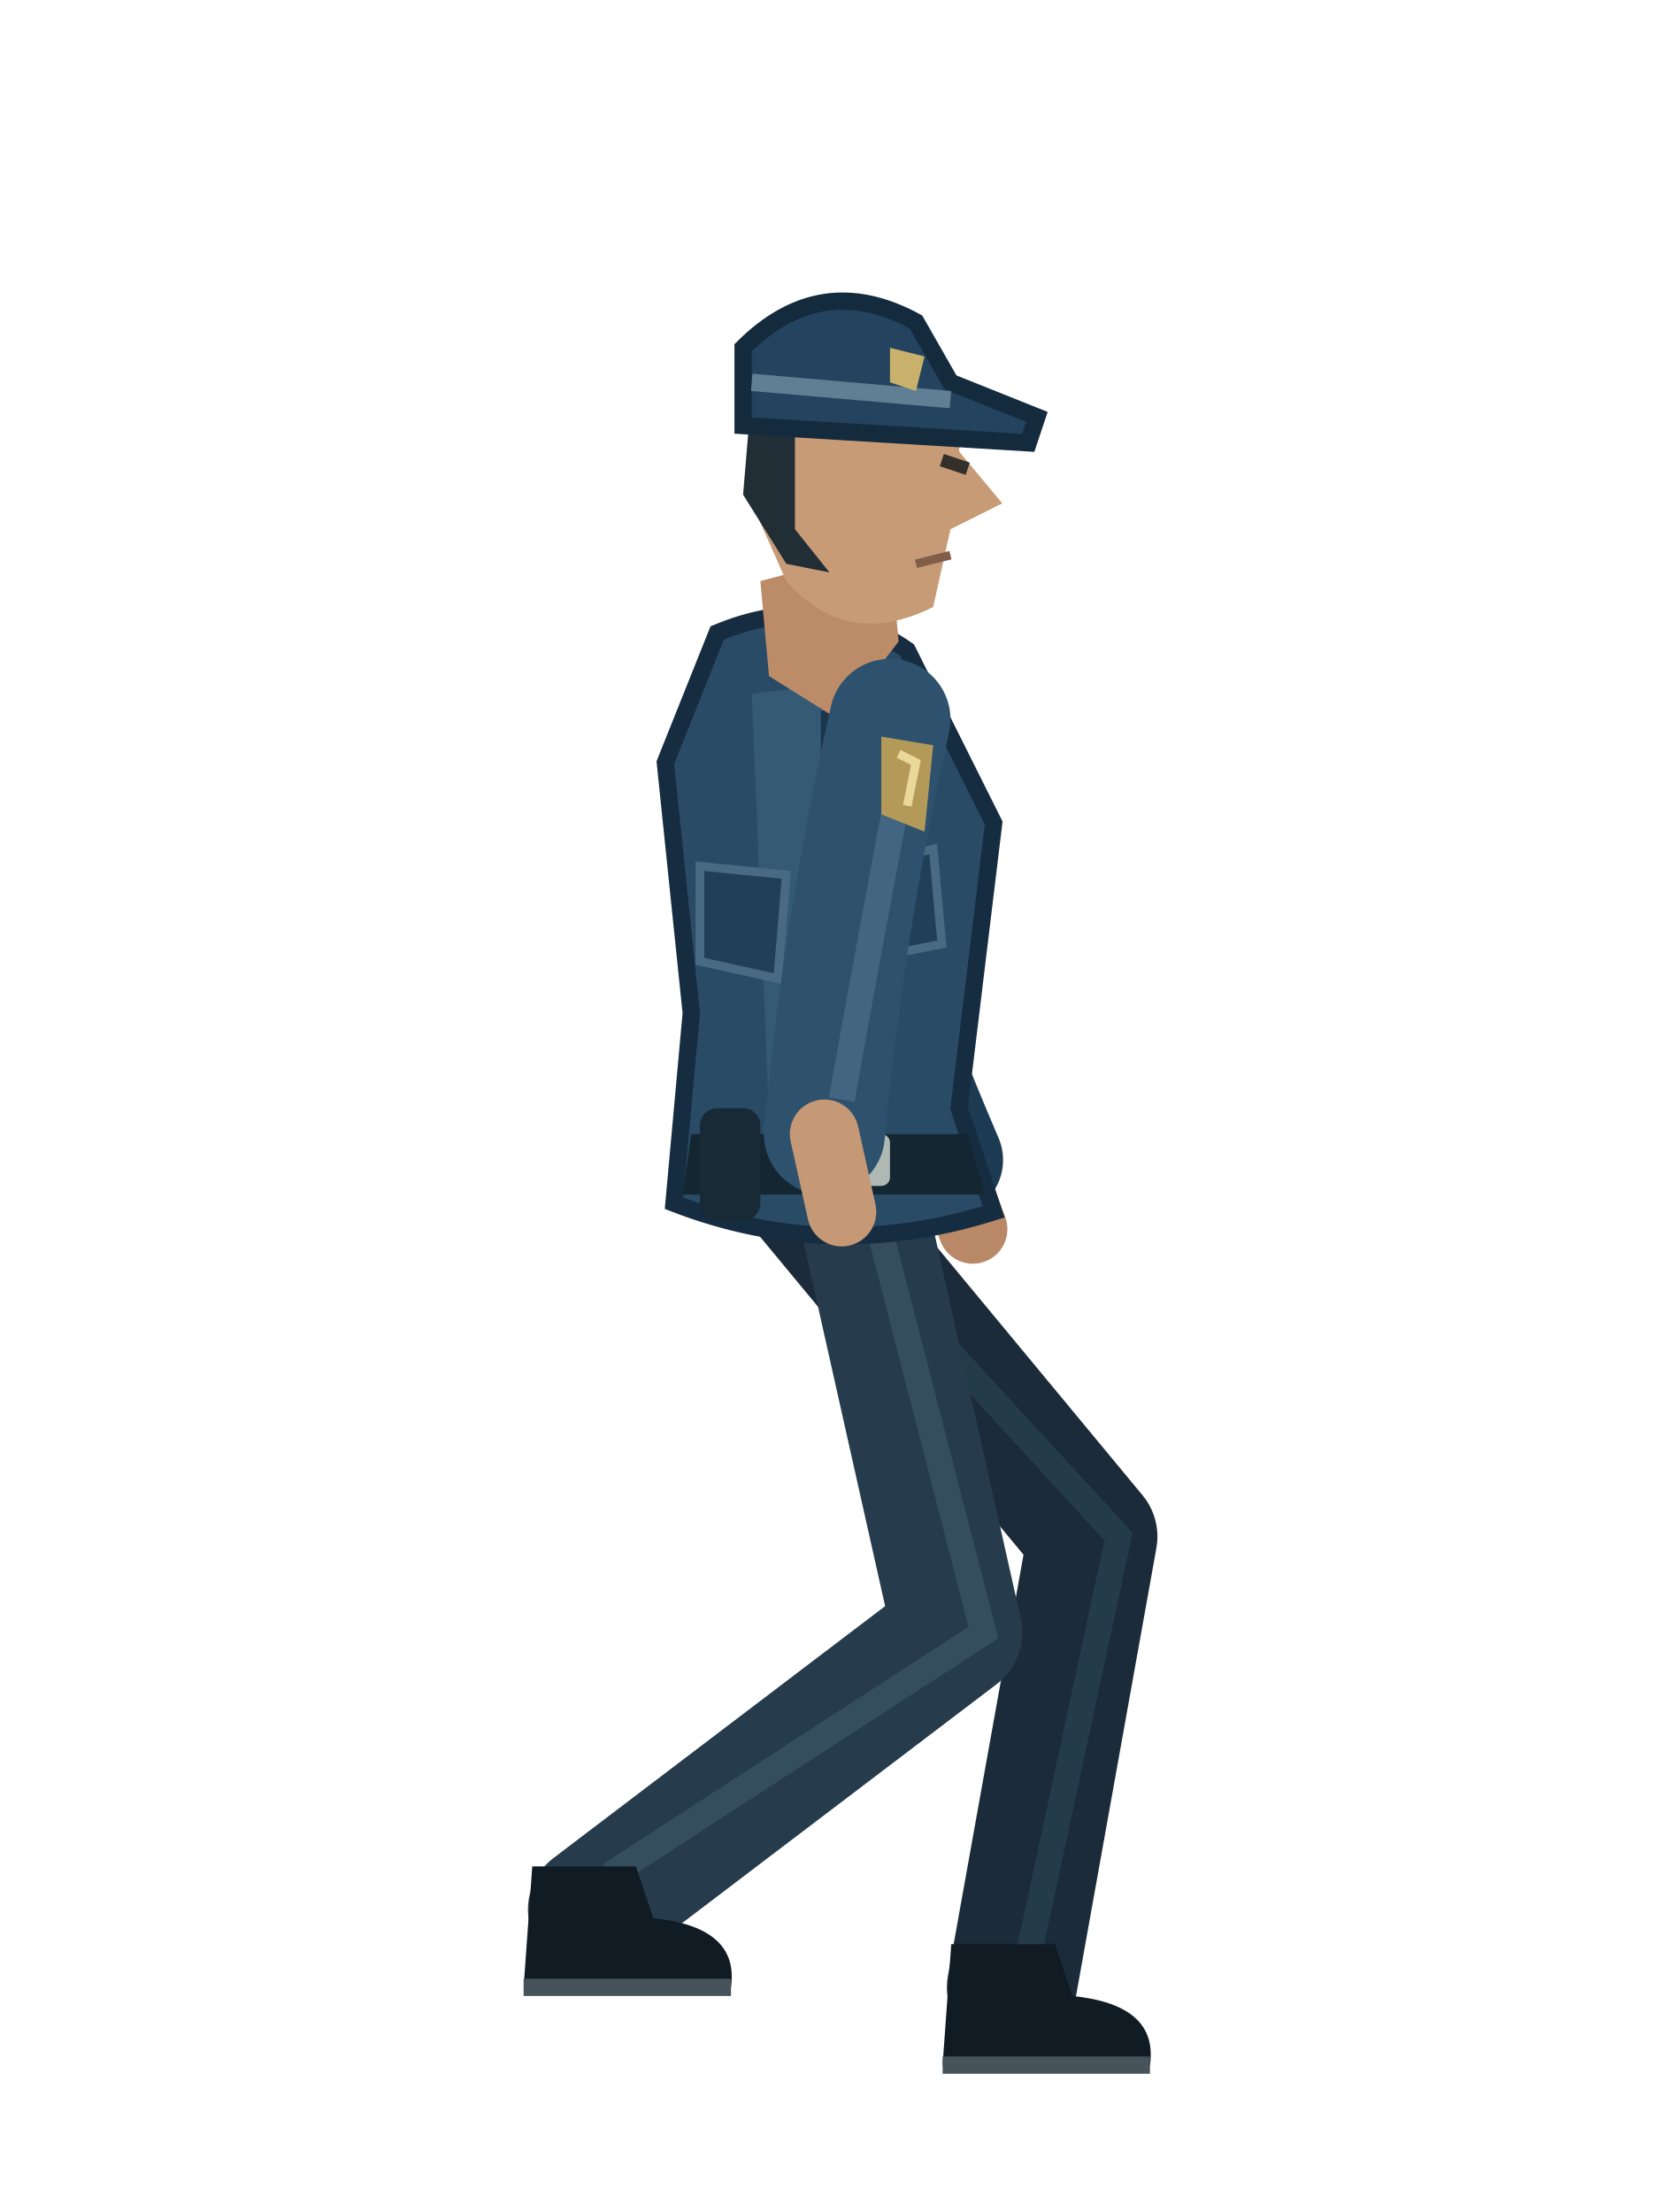
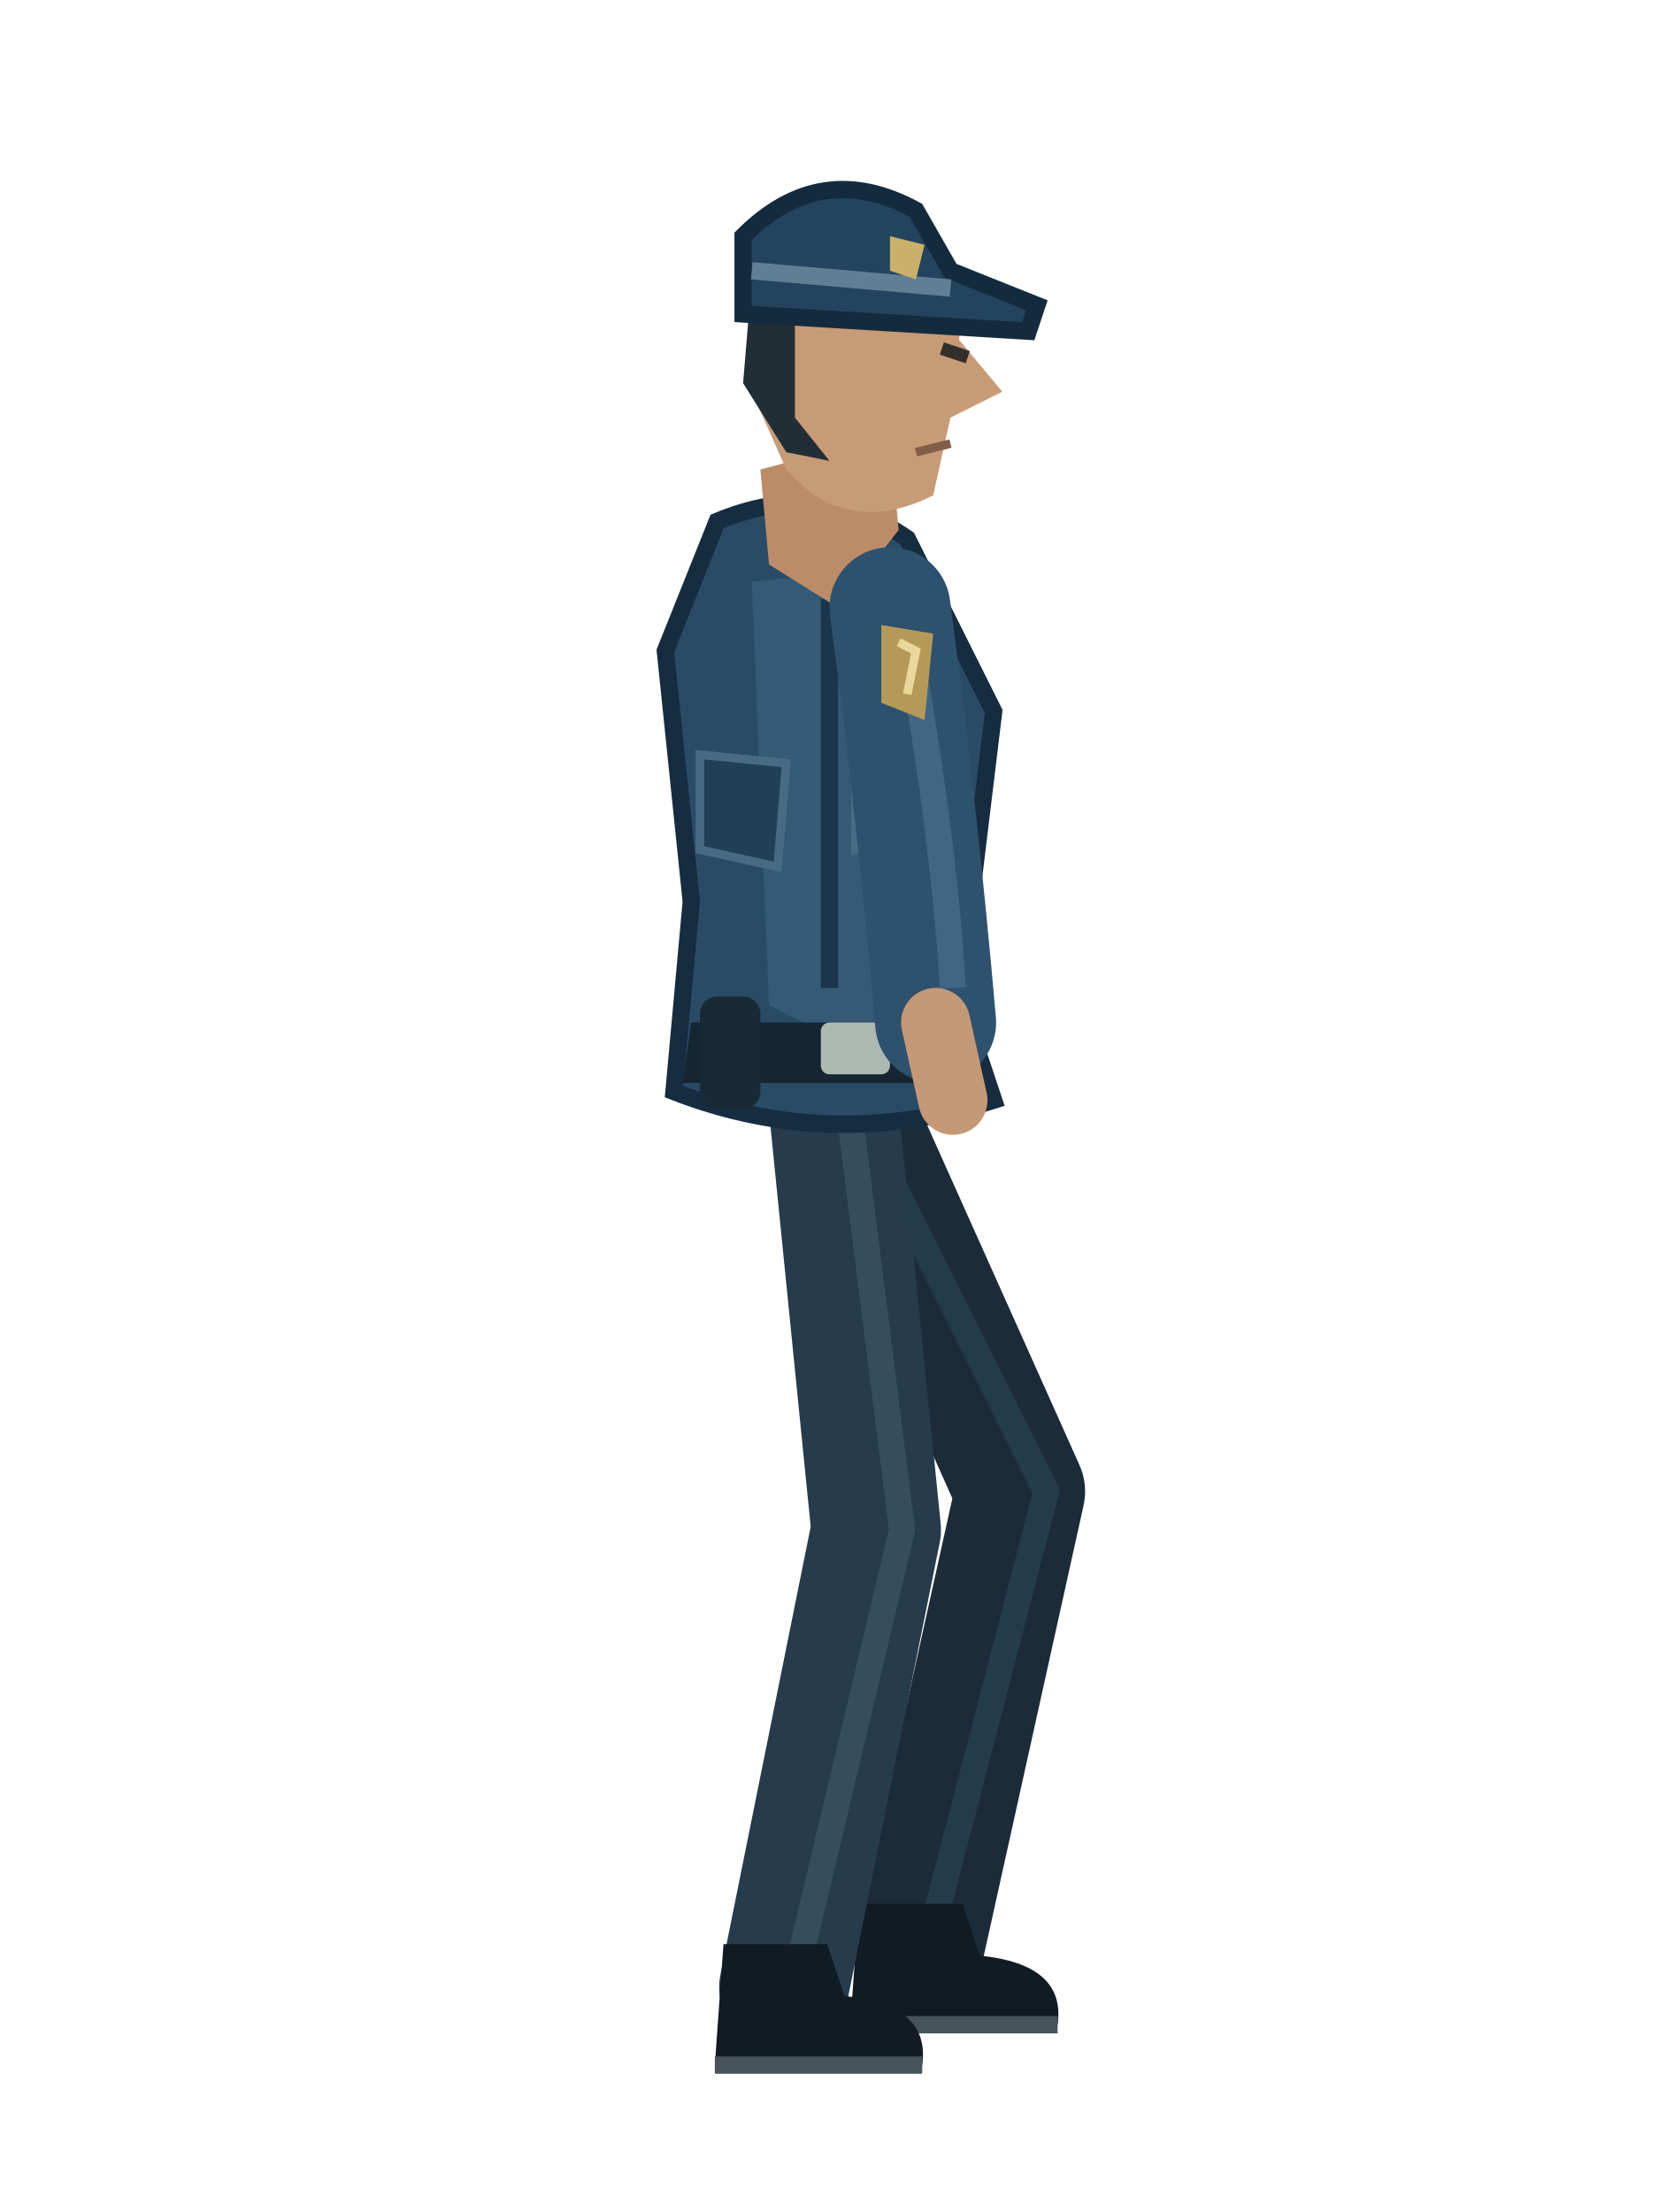
<svg xmlns="http://www.w3.org/2000/svg" width="192" height="256" viewBox="0 0 192 256" role="img" aria-label="Guard walking frame 7">
  <g id="far-arm">
-     <path d="M92 82.25 Q98.392 108.25 109.588 134.25" fill="none" stroke="#1c3b53" stroke-width="13" stroke-linecap="round" />
-     <path d="M109.588 134.25 l3 8" stroke="#b98967" stroke-width="8" stroke-linecap="round" />
+     <path d="M92 69.335 Q89.812 95.335 96.718 121.335" fill="none" stroke="#1c3b53" stroke-width="13" stroke-linecap="round" />
+     <path d="M96.718 121.335 l3 8" stroke="#b98967" stroke-width="8" stroke-linecap="round" />
  </g>
  <g id="far-leg">
-     <path d="M92.00 136.25 L126.45 177.83 L117.09 230.00" fill="none" stroke="#1b2b39" stroke-width="15" stroke-linecap="round" stroke-linejoin="round" />
-     <path d="M94.00 139.25 L129.45 177.83 L119.09 226.00" fill="none" stroke="#243b4a" stroke-width="3" />
-     <path d="M110.09 225.00 L122.09 225.00 L124.09 231.00 Q134.09 232.00 133.09 239.00 L109.09 239.00 Z" fill="#101b23" />
-     <path d="M109.09 239.00 H133.09" stroke="#46535a" stroke-width="2" />
+     <path d="M96.00 123.33 L118.08 172.61 L106.40 225.33" fill="none" stroke="#1b2b39" stroke-width="15" stroke-linecap="round" stroke-linejoin="round" />
+     <path d="M98.00 126.33 L121.08 172.61 L108.40 221.33" fill="none" stroke="#243b4a" stroke-width="3" />
+     <path d="M99.40 220.33 L111.40 220.33 L113.40 226.33 Q123.40 227.33 122.40 234.33 L98.40 234.33 Z" fill="#101b23" />
+     <path d="M98.40 234.33 H122.40" stroke="#46535a" stroke-width="2" />
  </g>
  <g id="near-leg">
-     <path d="M99.00 136.25 L110.81 188.94 L68.60 221.00" fill="none" stroke="#263b4b" stroke-width="15" stroke-linecap="round" stroke-linejoin="round" />
-     <path d="M101.00 139.25 L113.81 188.94 L70.60 217.00" fill="none" stroke="#354e5e" stroke-width="3" />
-     <path d="M61.60 216.00 L73.60 216.00 L75.60 222.00 Q85.60 223.00 84.60 230.00 L60.60 230.00 Z" fill="#101b23" />
-     <path d="M60.60 230.00 H84.60" stroke="#46535a" stroke-width="2" />
+     <path d="M96.00 123.33 L101.40 177.06 L90.73 230.00" fill="none" stroke="#263b4b" stroke-width="15" stroke-linecap="round" stroke-linejoin="round" />
+     <path d="M98.00 126.33 L104.40 177.06 L92.73 226.00" fill="none" stroke="#354e5e" stroke-width="3" />
+     <path d="M83.73 225.00 L95.73 225.00 L97.73 231.00 Q107.73 232.00 106.73 239.00 L82.73 239.00 Z" fill="#101b23" />
+     <path d="M82.73 239.00 H106.73" stroke="#46535a" stroke-width="2" />
  </g>
-   <g id="uniform" transform="translate(0 1.25)">
+   <g id="uniform" transform="translate(0 -11.66506)">
    <path d="M83 72 Q95 67 105 74 L115 94 111 127 115 139 Q96 145 78 138 L80 116 77 87 Z" fill="#294b66" stroke="#162c40" stroke-width="2" />
    <path d="M87 79 L89 128 101 134 106 77" fill="#345a75" />
    <path d="M81 99 L91 100 90 112 81 110 Z M99 99 L108 97 109 108 99 110 Z" fill="#213f57" stroke="#486b83" />
    <path d="M96 81 L96 126" stroke="#1b354b" stroke-width="2" />
    <path d="M80 130 L112 130 114 137 79 137 Z" fill="#142631" />
    <rect x="95" y="130" width="8" height="6" rx="1" fill="#aeb9b4" />
    <rect x="81" y="127" width="7" height="13" rx="2" fill="#182a36" />
    <path d="M88 66 L89 77 97 82 104 73 103 62 Z" fill="#bc8c69" />
    <path d="M87 45 Q89 33 102 36 Q112 38 111 51 L116 57 110 60 108 69 Q98 74 91 66 L87 57 Z" fill="#c89b77" />
    <path d="M87 44 L92 45 92 60 96 65 91 64 86 56 Z" fill="#222e36" />
    <path d="M86 39 Q95 30 106 36 L110 43 120 47 119 50 86 48 Z" fill="#24435e" stroke="#142b3e" stroke-width="2" />
    <path d="M87 43 L110 45" stroke="#607f94" stroke-width="2" />
    <path d="M103 39 l4 1 -1 4 -3 -1 Z" fill="#cab16b" />
    <path d="M109 52 l3 1" stroke="#33302b" stroke-width="1.5" />
    <path d="M106 64 l4 -1" stroke="#825e48" />
  </g>
  <g id="near-arm">
-     <path d="M103 83.25 Q97.608 107.25 95.412 131.25" fill="none" stroke="#2e526e" stroke-width="14" stroke-linecap="round" />
-     <path d="M105 86.25 Q100.608 109.25 97.412 127.25" fill="none" stroke="#426682" stroke-width="3" />
-     <path d="M95.412 131.25 l2 9" stroke="#c59876" stroke-width="8" stroke-linecap="round" />
-     <path d="M102 85.25 l6 1 -1 10 -5 -2 Z" fill="#b49a58" />
-     <path d="M104 87.25 l2 1 -1 5" stroke="#ead79a" fill="none" />
+     <path d="M103 70.335 Q106.188 94.335 108.282 118.335" fill="none" stroke="#2e526e" stroke-width="14" stroke-linecap="round" />
+     <path d="M105 73.335 Q109.188 96.335 110.282 114.335" fill="none" stroke="#426682" stroke-width="3" />
+     <path d="M108.282 118.335 l2 9" stroke="#c59876" stroke-width="8" stroke-linecap="round" />
+     <path d="M102 72.335 l6 1 -1 10 -5 -2 Z" fill="#b49a58" />
+     <path d="M104 74.335 l2 1 -1 5" stroke="#ead79a" fill="none" />
  </g>
</svg>
